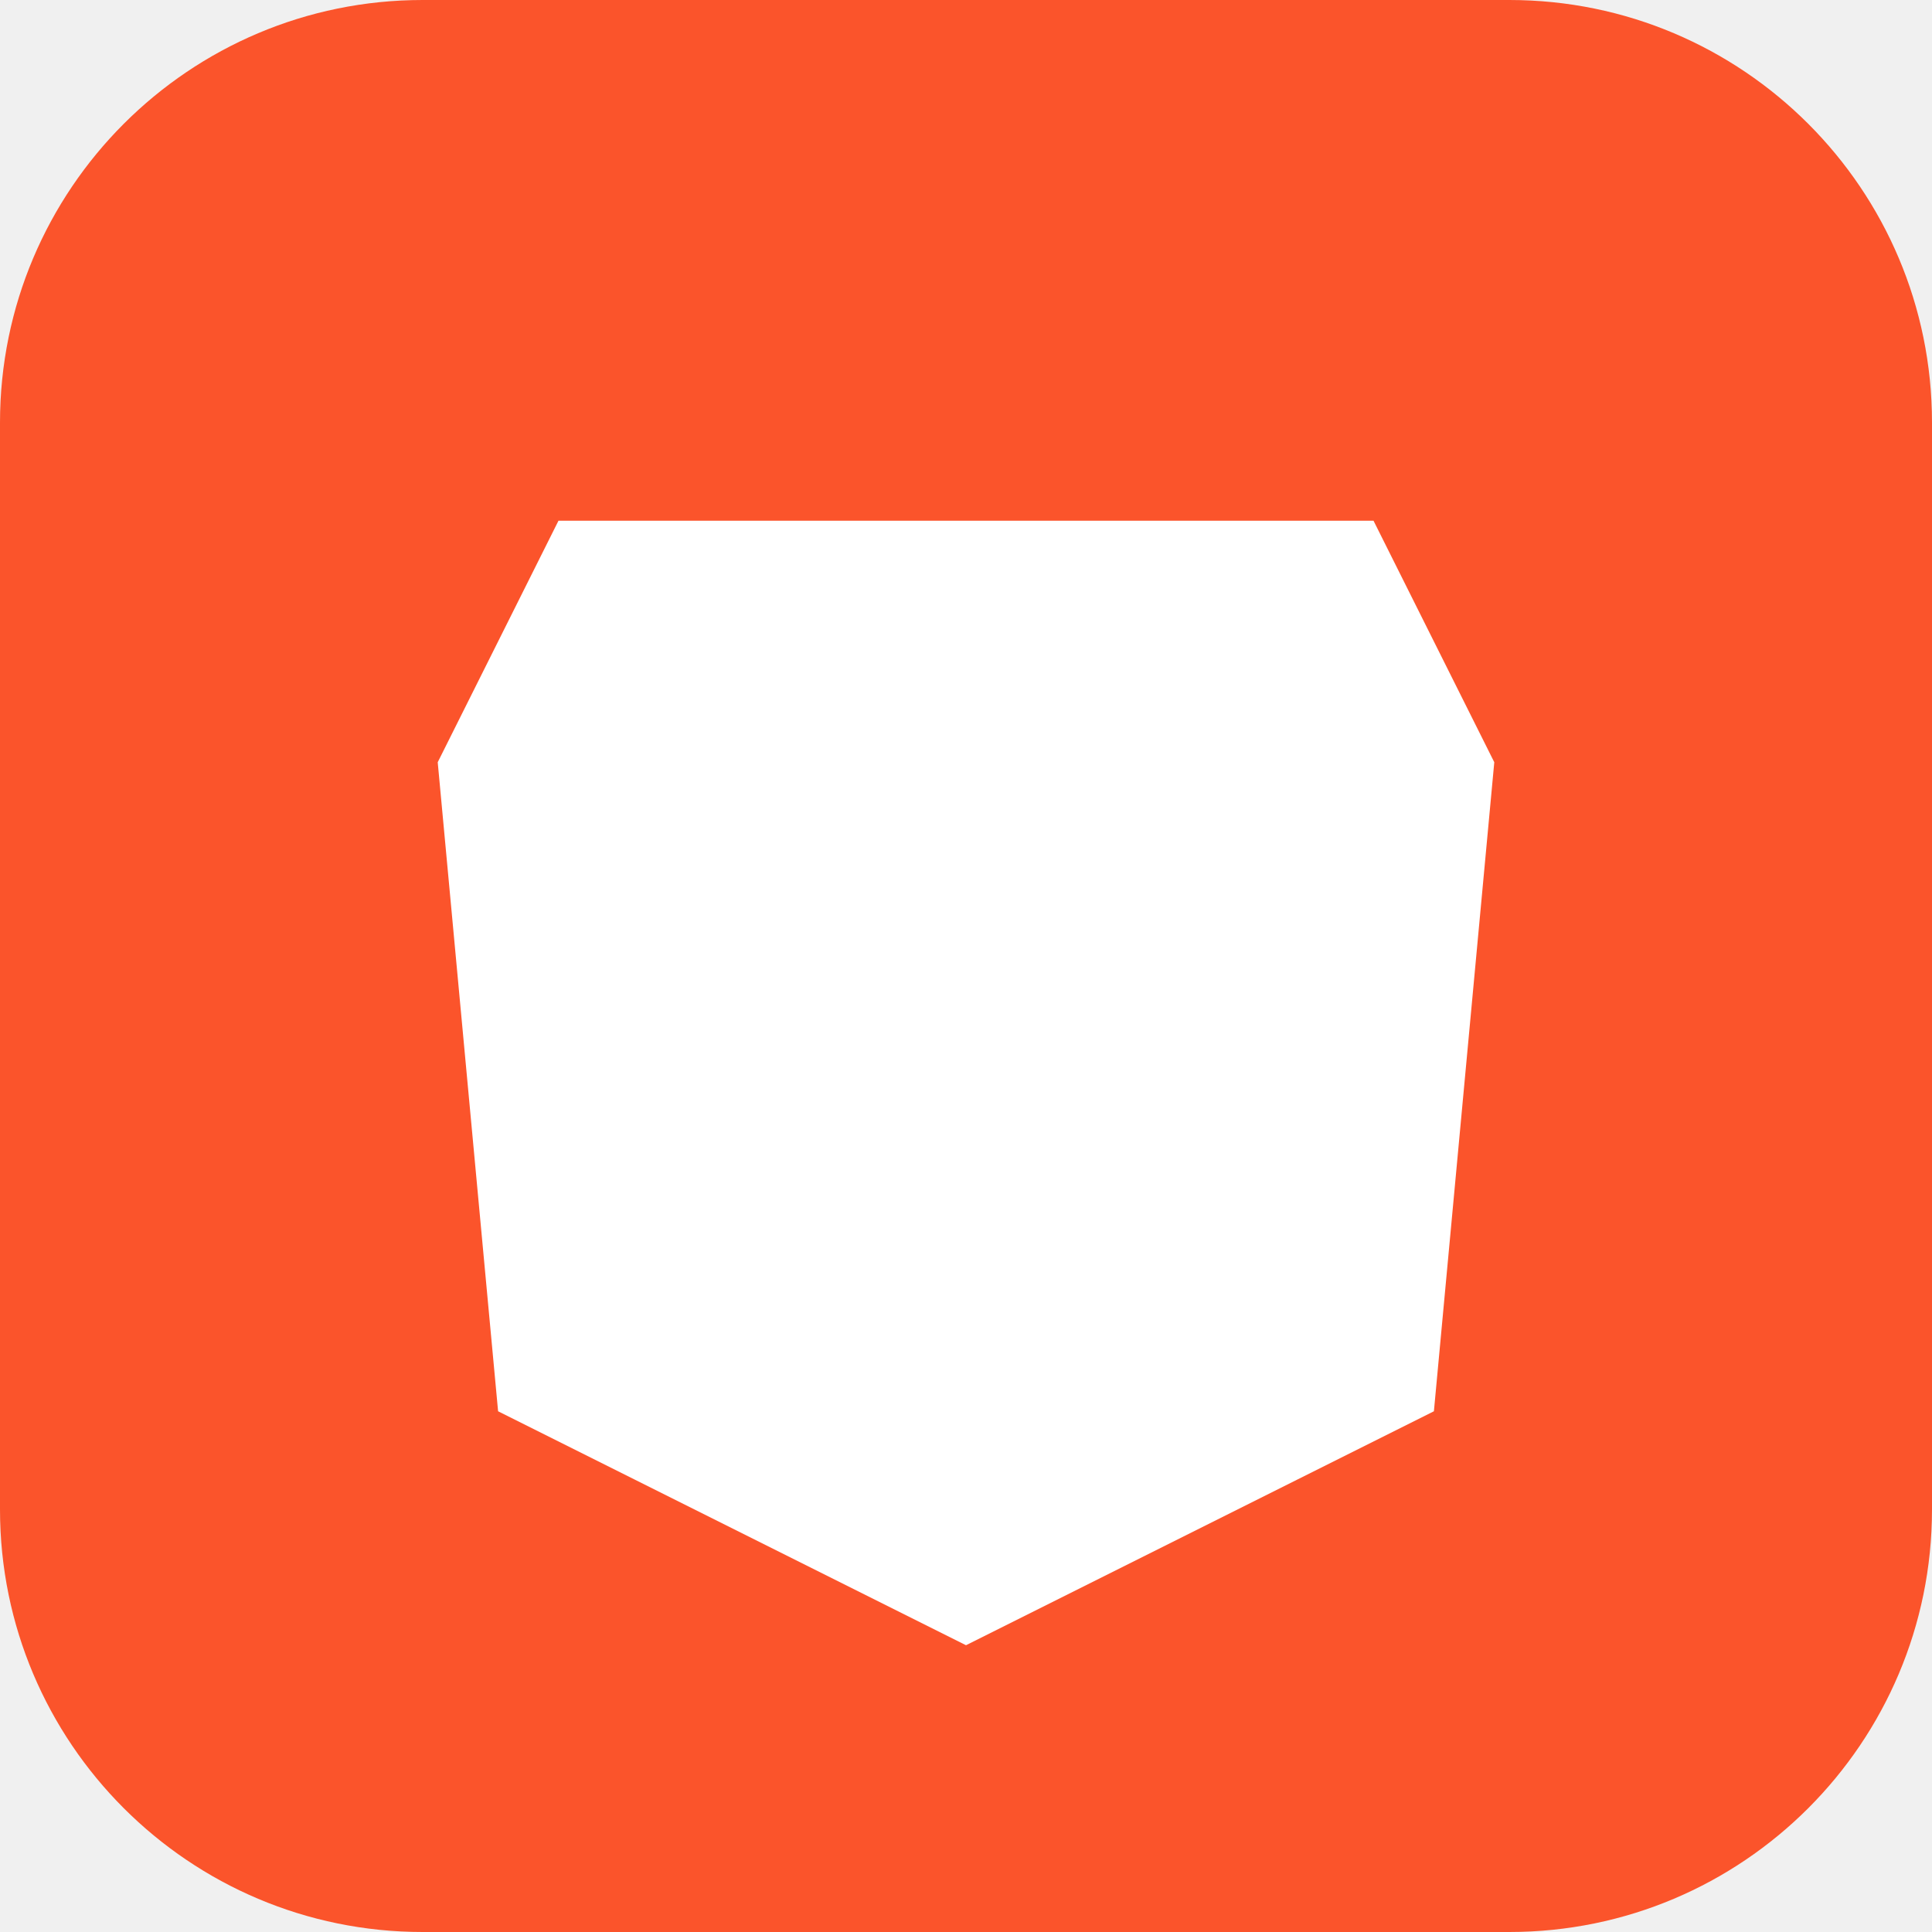
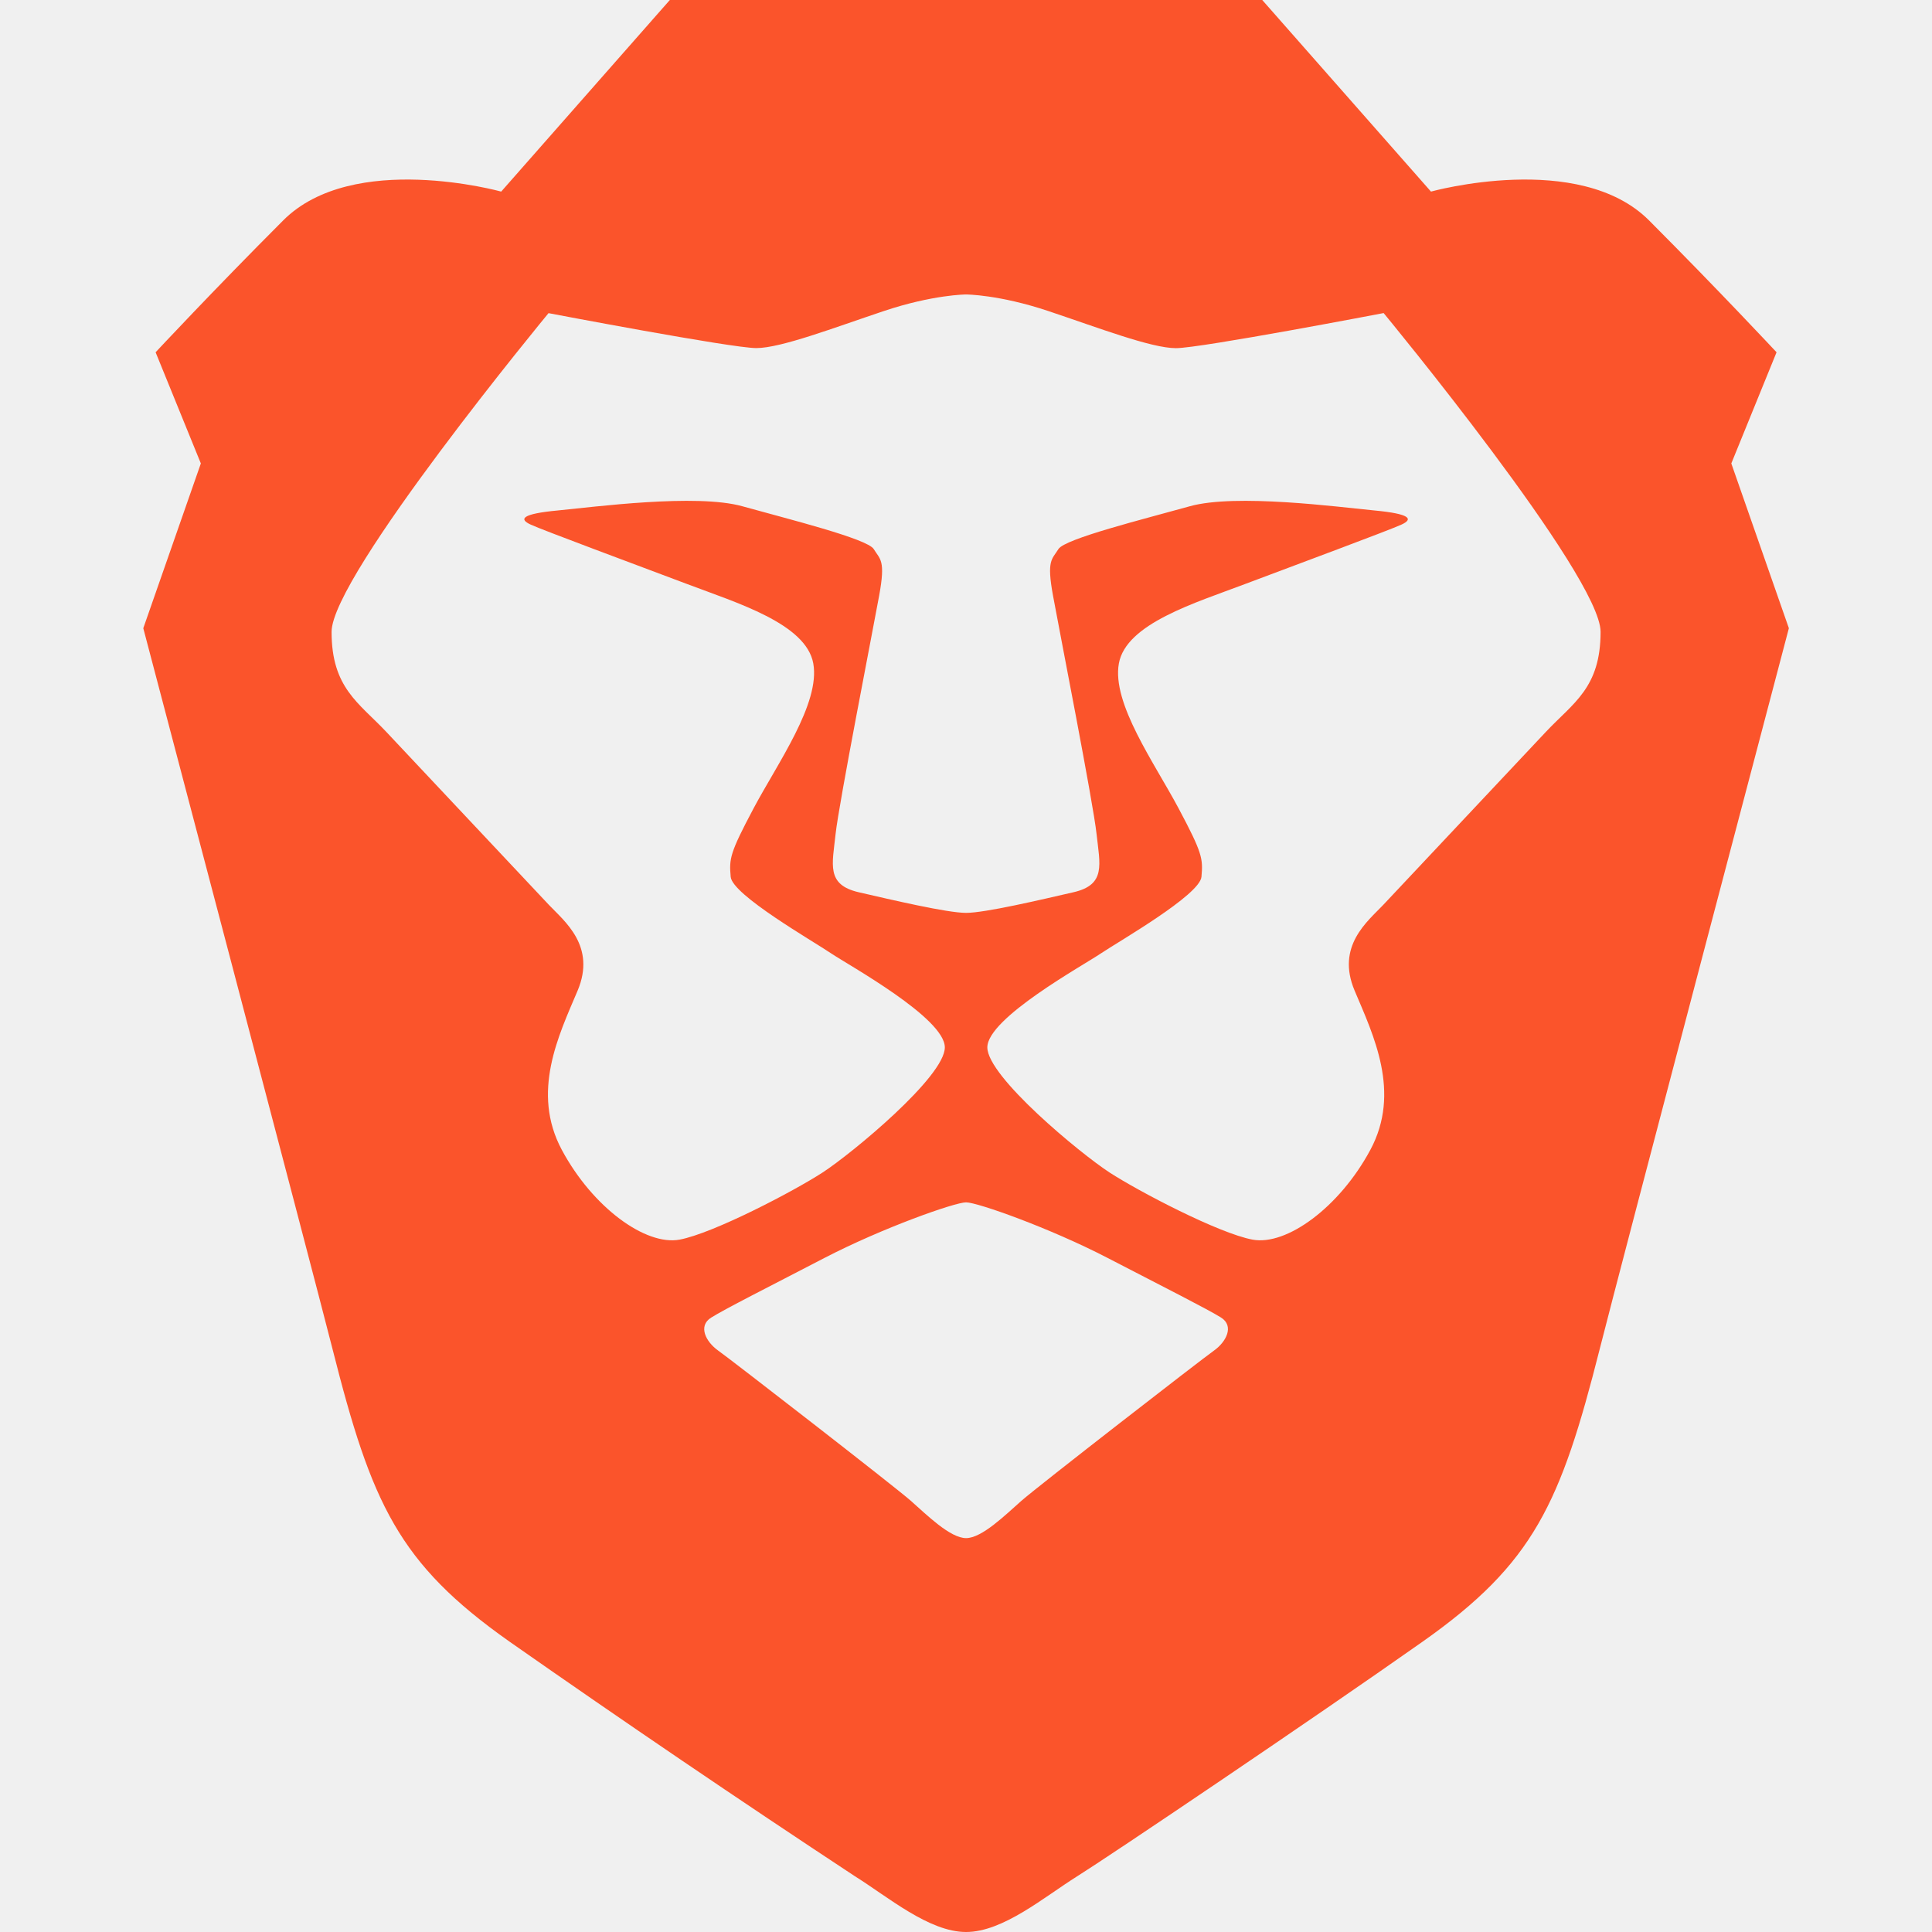
- <svg xmlns="http://www.w3.org/2000/svg" viewBox="0 0 256 256">
-   <rect width="256" height="256" rx="56" fill="#FB542B" />
-   <path fill="#fff" d="M74 69h108l16 32-8 86-62 31-62-31-8-86zm28 30 26-13 26 13-8 13h-36zm-11 27 37 19 37-19 5 49-42 21-42-21z" />
+ <svg xmlns="http://www.w3.org/2000/svg" fill="#FB542B" role="img" viewBox="0 0 24 24">
+   <path d="M15.68 0l2.096 2.38s1.84-.512 2.709.358c.868.87 1.584 1.638 1.584 1.638l-.562 1.381.715 2.047s-2.104 7.98-2.35 8.955c-.486 1.919-.818 2.66-2.198 3.633-1.38.972-3.884 2.66-4.293 2.916-.409.256-.92.692-1.38.692-.46 0-.97-.436-1.38-.692a185.796 185.796 0 01-4.293-2.916c-1.38-.973-1.712-1.714-2.197-3.633-.247-.975-2.351-8.955-2.351-8.955l.715-2.047-.562-1.381s.716-.768 1.585-1.638c.868-.87 2.708-.358 2.708-.358L8.321 0h7.36zm-3.679 14.936c-.14 0-1.038.317-1.758.69-.72.373-1.242.637-1.409.742-.167.104-.065.301.087.409.152.107 2.194 1.69 2.393 1.866.198.175.489.464.687.464.198 0 .49-.29.688-.464.198-.175 2.24-1.759 2.392-1.866.152-.108.254-.305.087-.41-.167-.104-.689-.368-1.41-.741-.72-.373-1.617-.69-1.757-.69zm0-11.278s-.409.001-1.022.206-1.278.46-1.584.46c-.307 0-2.581-.434-2.581-.434S4.119 7.152 4.119 7.849c0 .697.339.881.68 1.243l2.02 2.149c.192.203.59.511.356 1.066-.235.555-.58 1.26-.196 1.977.384.716 1.042 1.194 1.464 1.115.421-.08 1.412-.598 1.776-.834.364-.237 1.518-1.19 1.518-1.554 0-.365-1.193-1.02-1.413-1.168-.22-.15-1.226-.725-1.247-.95-.02-.227-.012-.293.284-.851.297-.559.831-1.304.742-1.8-.089-.495-.95-.753-1.565-.986-.615-.232-1.799-.671-1.947-.74-.148-.068-.11-.133.339-.175.448-.043 1.719-.212 2.292-.052.573.16 1.552.403 1.632.532.079.13.149.134.067.579-.081.445-.5 2.581-.541 2.96-.04.38-.12.63.288.724.409.094 1.097.256 1.333.256s.924-.162 1.333-.256c.408-.093.329-.344.288-.723-.04-.38-.46-2.516-.541-2.961-.082-.445-.012-.45.067-.579.08-.129 1.059-.372 1.632-.532.573-.16 1.845.009 2.292.052.449.042.487.107.339.175-.148.069-1.332.508-1.947.74-.615.233-1.476.49-1.565.986-.09.496.445 1.241.742 1.8.297.558.304.624.284.85-.02.226-1.026.802-1.247.95-.22.15-1.413.804-1.413 1.169 0 .364 1.154 1.317 1.518 1.554.364.236 1.355.755 1.776.834.422.079 1.08-.4 1.464-1.115.384-.716.039-1.422-.195-1.977-.235-.555.163-.863.355-1.066l2.02-2.149c.341-.362.68-.546.68-1.243 0-.697-2.695-3.96-2.695-3.96s-2.274.436-2.58.436c-.307 0-.972-.256-1.585-.461-.613-.205-1.022-.206-1.022-.206z" />
</svg>
